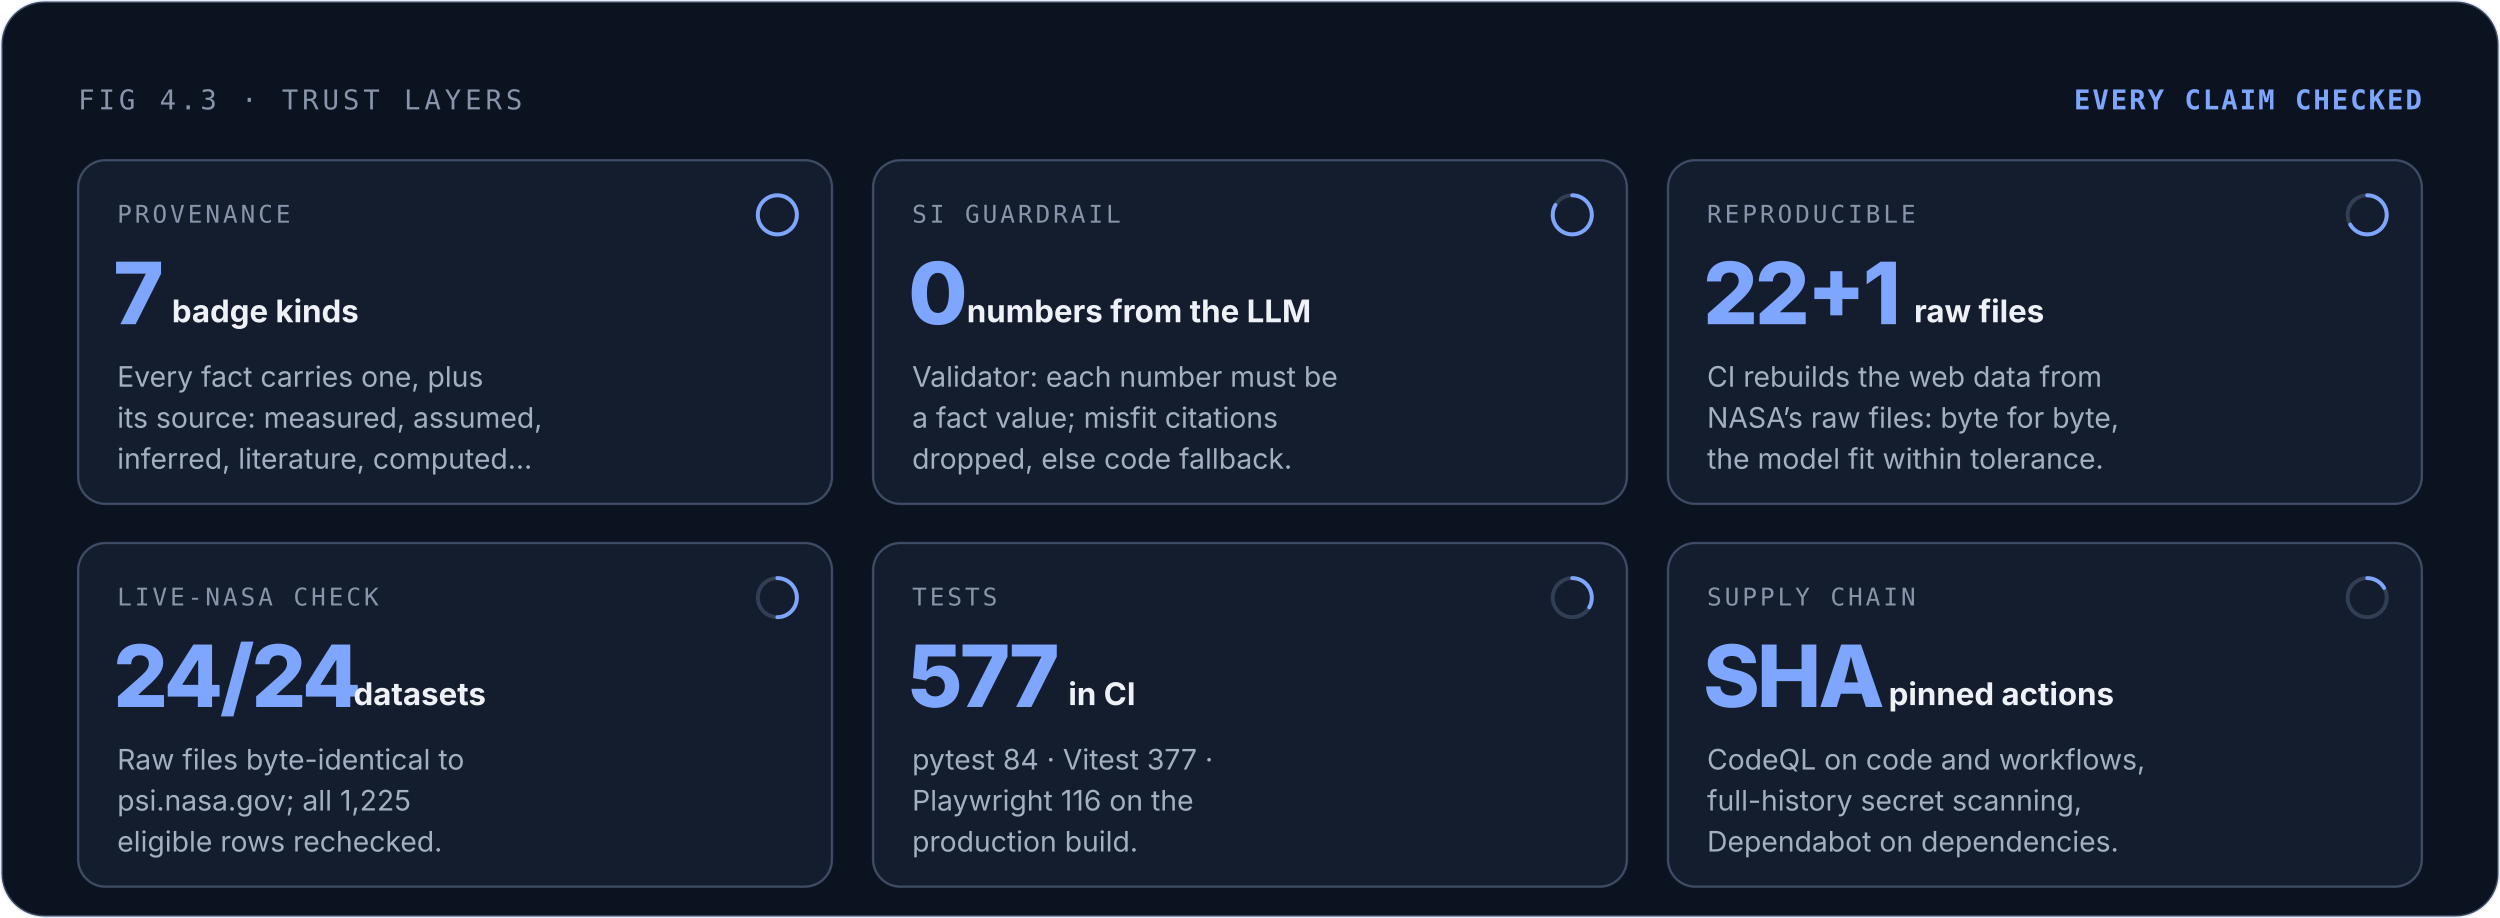
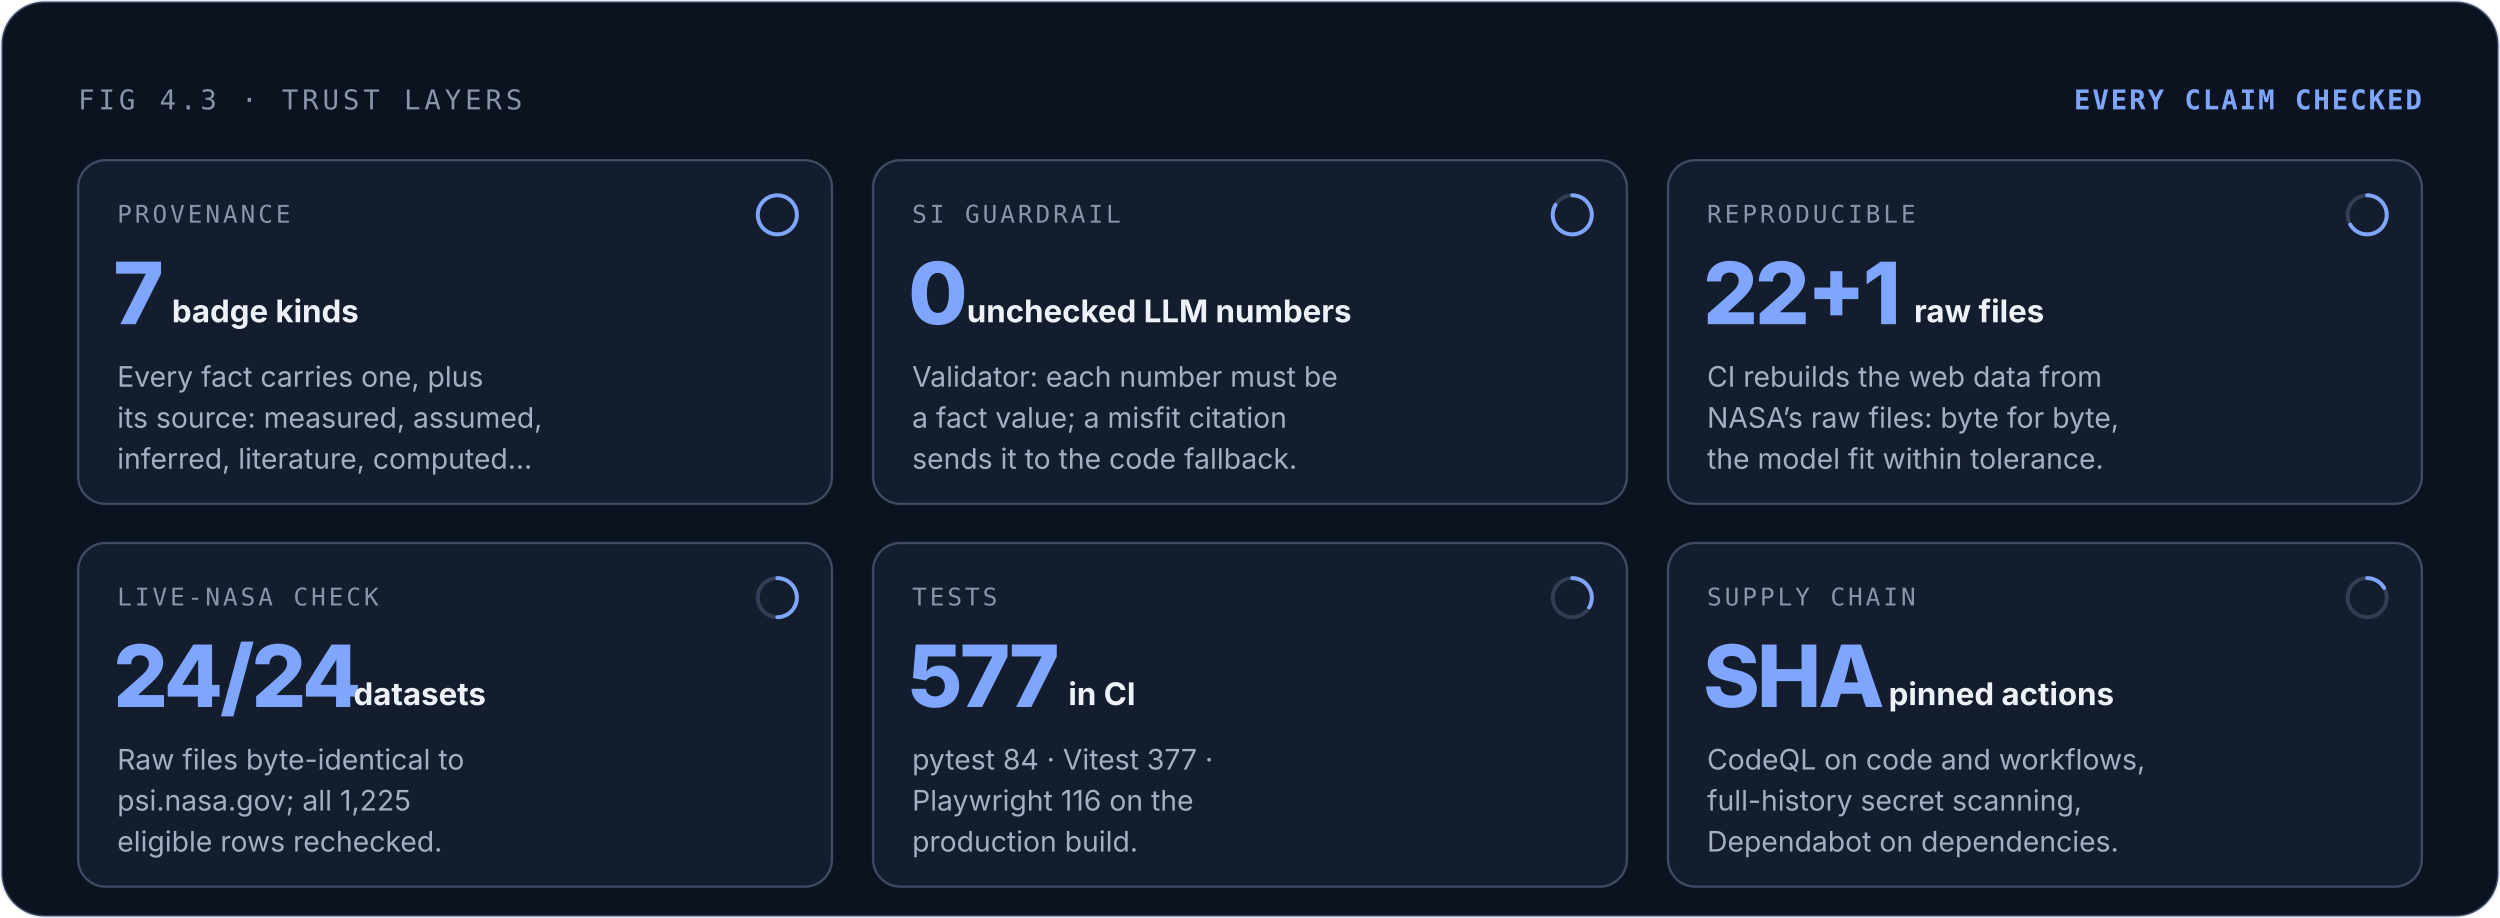
<svg xmlns="http://www.w3.org/2000/svg" width="1280" height="470" viewBox="0 0 1280 470" role="img" aria-label="Trust layers: provenance badges of 7 kinds on every fact; SI number validator with misfit-citation removal and code fallback; web data rebuilt byte for byte in CI from NASA's 22 raw tables and the SAME workbook; live NASA check of all 24 datasets, raw files byte-identical to psi.nasa.gov and all 1,225 rows rechecked; 577 tests (pytest 84, Vitest 377, Playwright 116); CodeQL, secret scanning and SHA-pinned actions.">
  <style>.s{font-family:Inter, -apple-system, 'Segoe UI', Helvetica, Arial, sans-serif}.m{font-family:'Geist Mono', ui-monospace, SFMono-Regular, Menlo, monospace}</style>
  <rect x=".75" y=".75" width="1278.5" height="468.5" rx="22" fill="#0c1320" stroke="#aac3f0" stroke-opacity=".30" stroke-width="1.5" />
  <text x="40" y="56" class="m" font-size="14" fill="#8794aa" letter-spacing="2">FIG 4.3 · TRUST LAYERS</text>
  <text x="1240" y="56" class="m" font-size="14" fill="#7ea6ff" font-weight="700" text-anchor="end" letter-spacing="1">EVERY CLAIM CHECKED</text>
  <rect x="40" y="82" width="386" height="176" rx="14" fill="#141d2d" stroke="#aac3f0" stroke-opacity=".30" stroke-width="1.2" />
  <circle cx="398" cy="110" r="10" fill="none" stroke="#aac3f0" stroke-opacity=".2" stroke-width="2" />
  <circle cx="398" cy="110" r="10" fill="none" stroke="#7ea6ff" stroke-width="2" stroke-linecap="round" stroke-dasharray="62.8 62.8" transform="rotate(-90 398 110)" />
  <text x="60" y="114" class="m" font-size="12.5" fill="#8794aa" letter-spacing="1.5">PROVENANCE</text>
  <text x="58" y="166" class="s" font-size="44" fill="#7ea6ff" font-weight="800" letter-spacing="-1.5">7</text>
  <text x="88" y="165" class="s" font-size="16" fill="#eef2f8" font-weight="700">badge kinds</text>
  <text x="60" y="198" class="s" font-size="14.5" fill="#a3afc2">Every fact carries one, plus</text>
  <text x="60" y="219" class="s" font-size="14.5" fill="#a3afc2">its source: measured, assumed,</text>
  <text x="60" y="240" class="s" font-size="14.5" fill="#a3afc2">inferred, literature, computed…</text>
  <rect x="447" y="82" width="386" height="176" rx="14" fill="#141d2d" stroke="#aac3f0" stroke-opacity=".30" stroke-width="1.2" />
  <circle cx="805" cy="110" r="10" fill="none" stroke="#aac3f0" stroke-opacity=".2" stroke-width="2" />
  <circle cx="805" cy="110" r="10" fill="none" stroke="#7ea6ff" stroke-width="2" stroke-linecap="round" stroke-dasharray="52.4 62.8" transform="rotate(-90 805 110)" />
  <text x="467" y="114" class="m" font-size="12.5" fill="#8794aa" letter-spacing="1.5">SI GUARDRAIL</text>
  <text x="465" y="166" class="s" font-size="44" fill="#7ea6ff" font-weight="800" letter-spacing="-1.5">0</text>
-   <text x="495" y="165" class="s" font-size="16" fill="#eef2f8" font-weight="700">numbers from the LLM</text>
+   <text x="495" y="165" class="s" font-size="16" fill="#eef2f8" font-weight="700">unchecked LLM numbers</text>
  <text x="467" y="198" class="s" font-size="14.5" fill="#a3afc2">Validator: each number must be</text>
-   <text x="467" y="219" class="s" font-size="14.5" fill="#a3afc2">a fact value; misfit citations</text>
-   <text x="467" y="240" class="s" font-size="14.5" fill="#a3afc2">dropped, else code fallback.</text>
+   <text x="467" y="219" class="s" font-size="14.5" fill="#a3afc2">a fact value; a misfit citation</text>
+   <text x="467" y="240" class="s" font-size="14.5" fill="#a3afc2">sends it to the code fallback.</text>
  <rect x="854" y="82" width="386" height="176" rx="14" fill="#141d2d" stroke="#aac3f0" stroke-opacity=".30" stroke-width="1.2" />
  <circle cx="1212" cy="110" r="10" fill="none" stroke="#aac3f0" stroke-opacity=".2" stroke-width="2" />
  <circle cx="1212" cy="110" r="10" fill="none" stroke="#7ea6ff" stroke-width="2" stroke-linecap="round" stroke-dasharray="41.9 62.8" transform="rotate(-90 1212 110)" />
  <text x="874" y="114" class="m" font-size="12.5" fill="#8794aa" letter-spacing="1.5">REPRODUCIBLE</text>
  <text x="872" y="166" class="s" font-size="44" fill="#7ea6ff" font-weight="800" letter-spacing="-1.5">22+1</text>
  <text x="980" y="165" class="s" font-size="16" fill="#eef2f8" font-weight="700">raw files</text>
  <text x="874" y="198" class="s" font-size="14.5" fill="#a3afc2">CI rebuilds the web data from</text>
  <text x="874" y="219" class="s" font-size="14.5" fill="#a3afc2">NASA’s raw files: byte for byte,</text>
  <text x="874" y="240" class="s" font-size="14.5" fill="#a3afc2">the model fit within tolerance.</text>
  <rect x="40" y="278" width="386" height="176" rx="14" fill="#141d2d" stroke="#aac3f0" stroke-opacity=".30" stroke-width="1.2" />
  <circle cx="398" cy="306" r="10" fill="none" stroke="#aac3f0" stroke-opacity=".2" stroke-width="2" />
  <circle cx="398" cy="306" r="10" fill="none" stroke="#7ea6ff" stroke-width="2" stroke-linecap="round" stroke-dasharray="31.4 62.8" transform="rotate(-90 398 306)" />
  <text x="60" y="310" class="m" font-size="12.5" fill="#8794aa" letter-spacing="1.5">LIVE-NASA CHECK</text>
  <text x="58" y="362" class="s" font-size="44" fill="#7ea6ff" font-weight="800" letter-spacing="-1.5">24/24</text>
  <text x="181" y="361" class="s" font-size="16" fill="#eef2f8" font-weight="700">datasets</text>
  <text x="60" y="394" class="s" font-size="14.5" fill="#a3afc2">Raw files byte-identical to</text>
  <text x="60" y="415" class="s" font-size="14.5" fill="#a3afc2">psi.nasa.gov; all 1,225</text>
  <text x="60" y="436" class="s" font-size="14.5" fill="#a3afc2">eligible rows rechecked.</text>
  <rect x="447" y="278" width="386" height="176" rx="14" fill="#141d2d" stroke="#aac3f0" stroke-opacity=".30" stroke-width="1.2" />
  <circle cx="805" cy="306" r="10" fill="none" stroke="#aac3f0" stroke-opacity=".2" stroke-width="2" />
  <circle cx="805" cy="306" r="10" fill="none" stroke="#7ea6ff" stroke-width="2" stroke-linecap="round" stroke-dasharray="20.9 62.8" transform="rotate(-90 805 306)" />
  <text x="467" y="310" class="m" font-size="12.5" fill="#8794aa" letter-spacing="1.5">TESTS</text>
  <text x="465" y="362" class="s" font-size="44" fill="#7ea6ff" font-weight="800" letter-spacing="-1.5">577</text>
  <text x="547" y="361" class="s" font-size="16" fill="#eef2f8" font-weight="700">in CI</text>
  <text x="467" y="394" class="s" font-size="14.5" fill="#a3afc2">pytest 84 · Vitest 377 ·</text>
  <text x="467" y="415" class="s" font-size="14.5" fill="#a3afc2">Playwright 116 on the</text>
  <text x="467" y="436" class="s" font-size="14.5" fill="#a3afc2">production build.</text>
  <rect x="854" y="278" width="386" height="176" rx="14" fill="#141d2d" stroke="#aac3f0" stroke-opacity=".30" stroke-width="1.2" />
  <circle cx="1212" cy="306" r="10" fill="none" stroke="#aac3f0" stroke-opacity=".2" stroke-width="2" />
  <circle cx="1212" cy="306" r="10" fill="none" stroke="#7ea6ff" stroke-width="2" stroke-linecap="round" stroke-dasharray="10.5 62.8" transform="rotate(-90 1212 306)" />
  <text x="874" y="310" class="m" font-size="12.5" fill="#8794aa" letter-spacing="1.5">SUPPLY CHAIN</text>
  <text x="872" y="362" class="s" font-size="44" fill="#7ea6ff" font-weight="800" letter-spacing="-1.5">SHA</text>
  <text x="967" y="361" class="s" font-size="16" fill="#eef2f8" font-weight="700">pinned actions</text>
  <text x="874" y="394" class="s" font-size="14.5" fill="#a3afc2">CodeQL on code and workflows,</text>
  <text x="874" y="415" class="s" font-size="14.5" fill="#a3afc2">full-history secret scanning,</text>
  <text x="874" y="436" class="s" font-size="14.5" fill="#a3afc2">Dependabot on dependencies.</text>
</svg>
